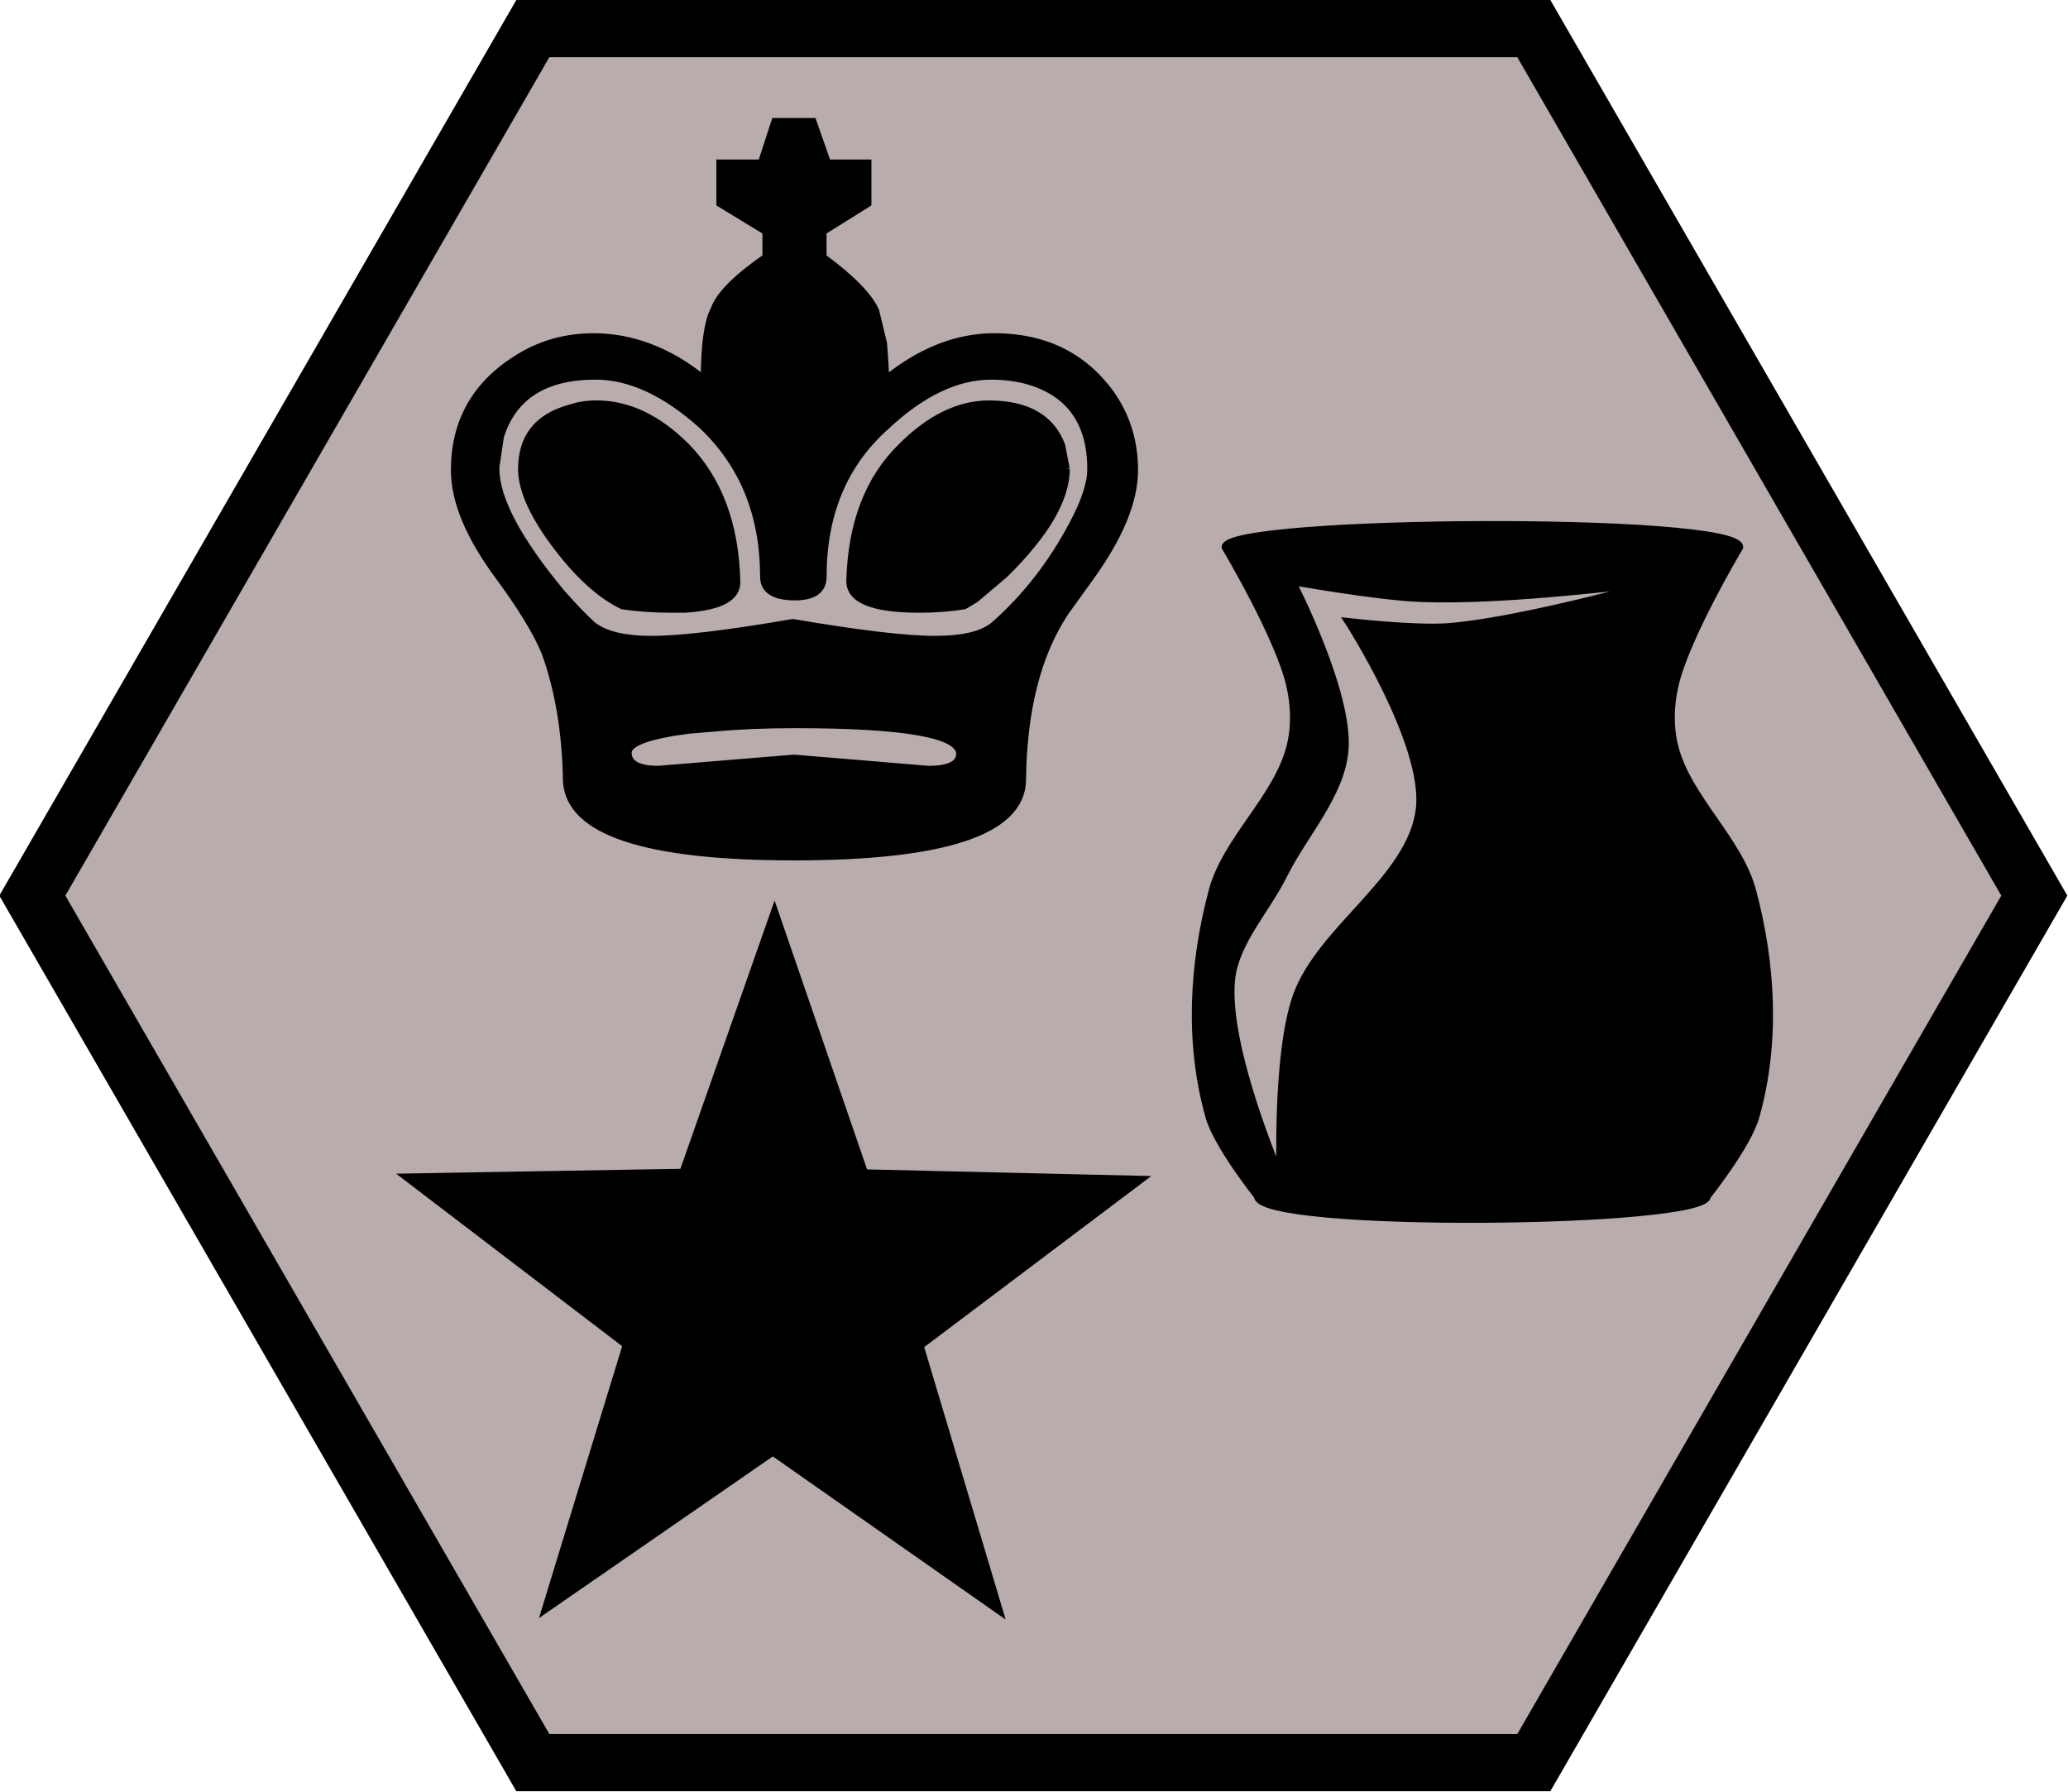
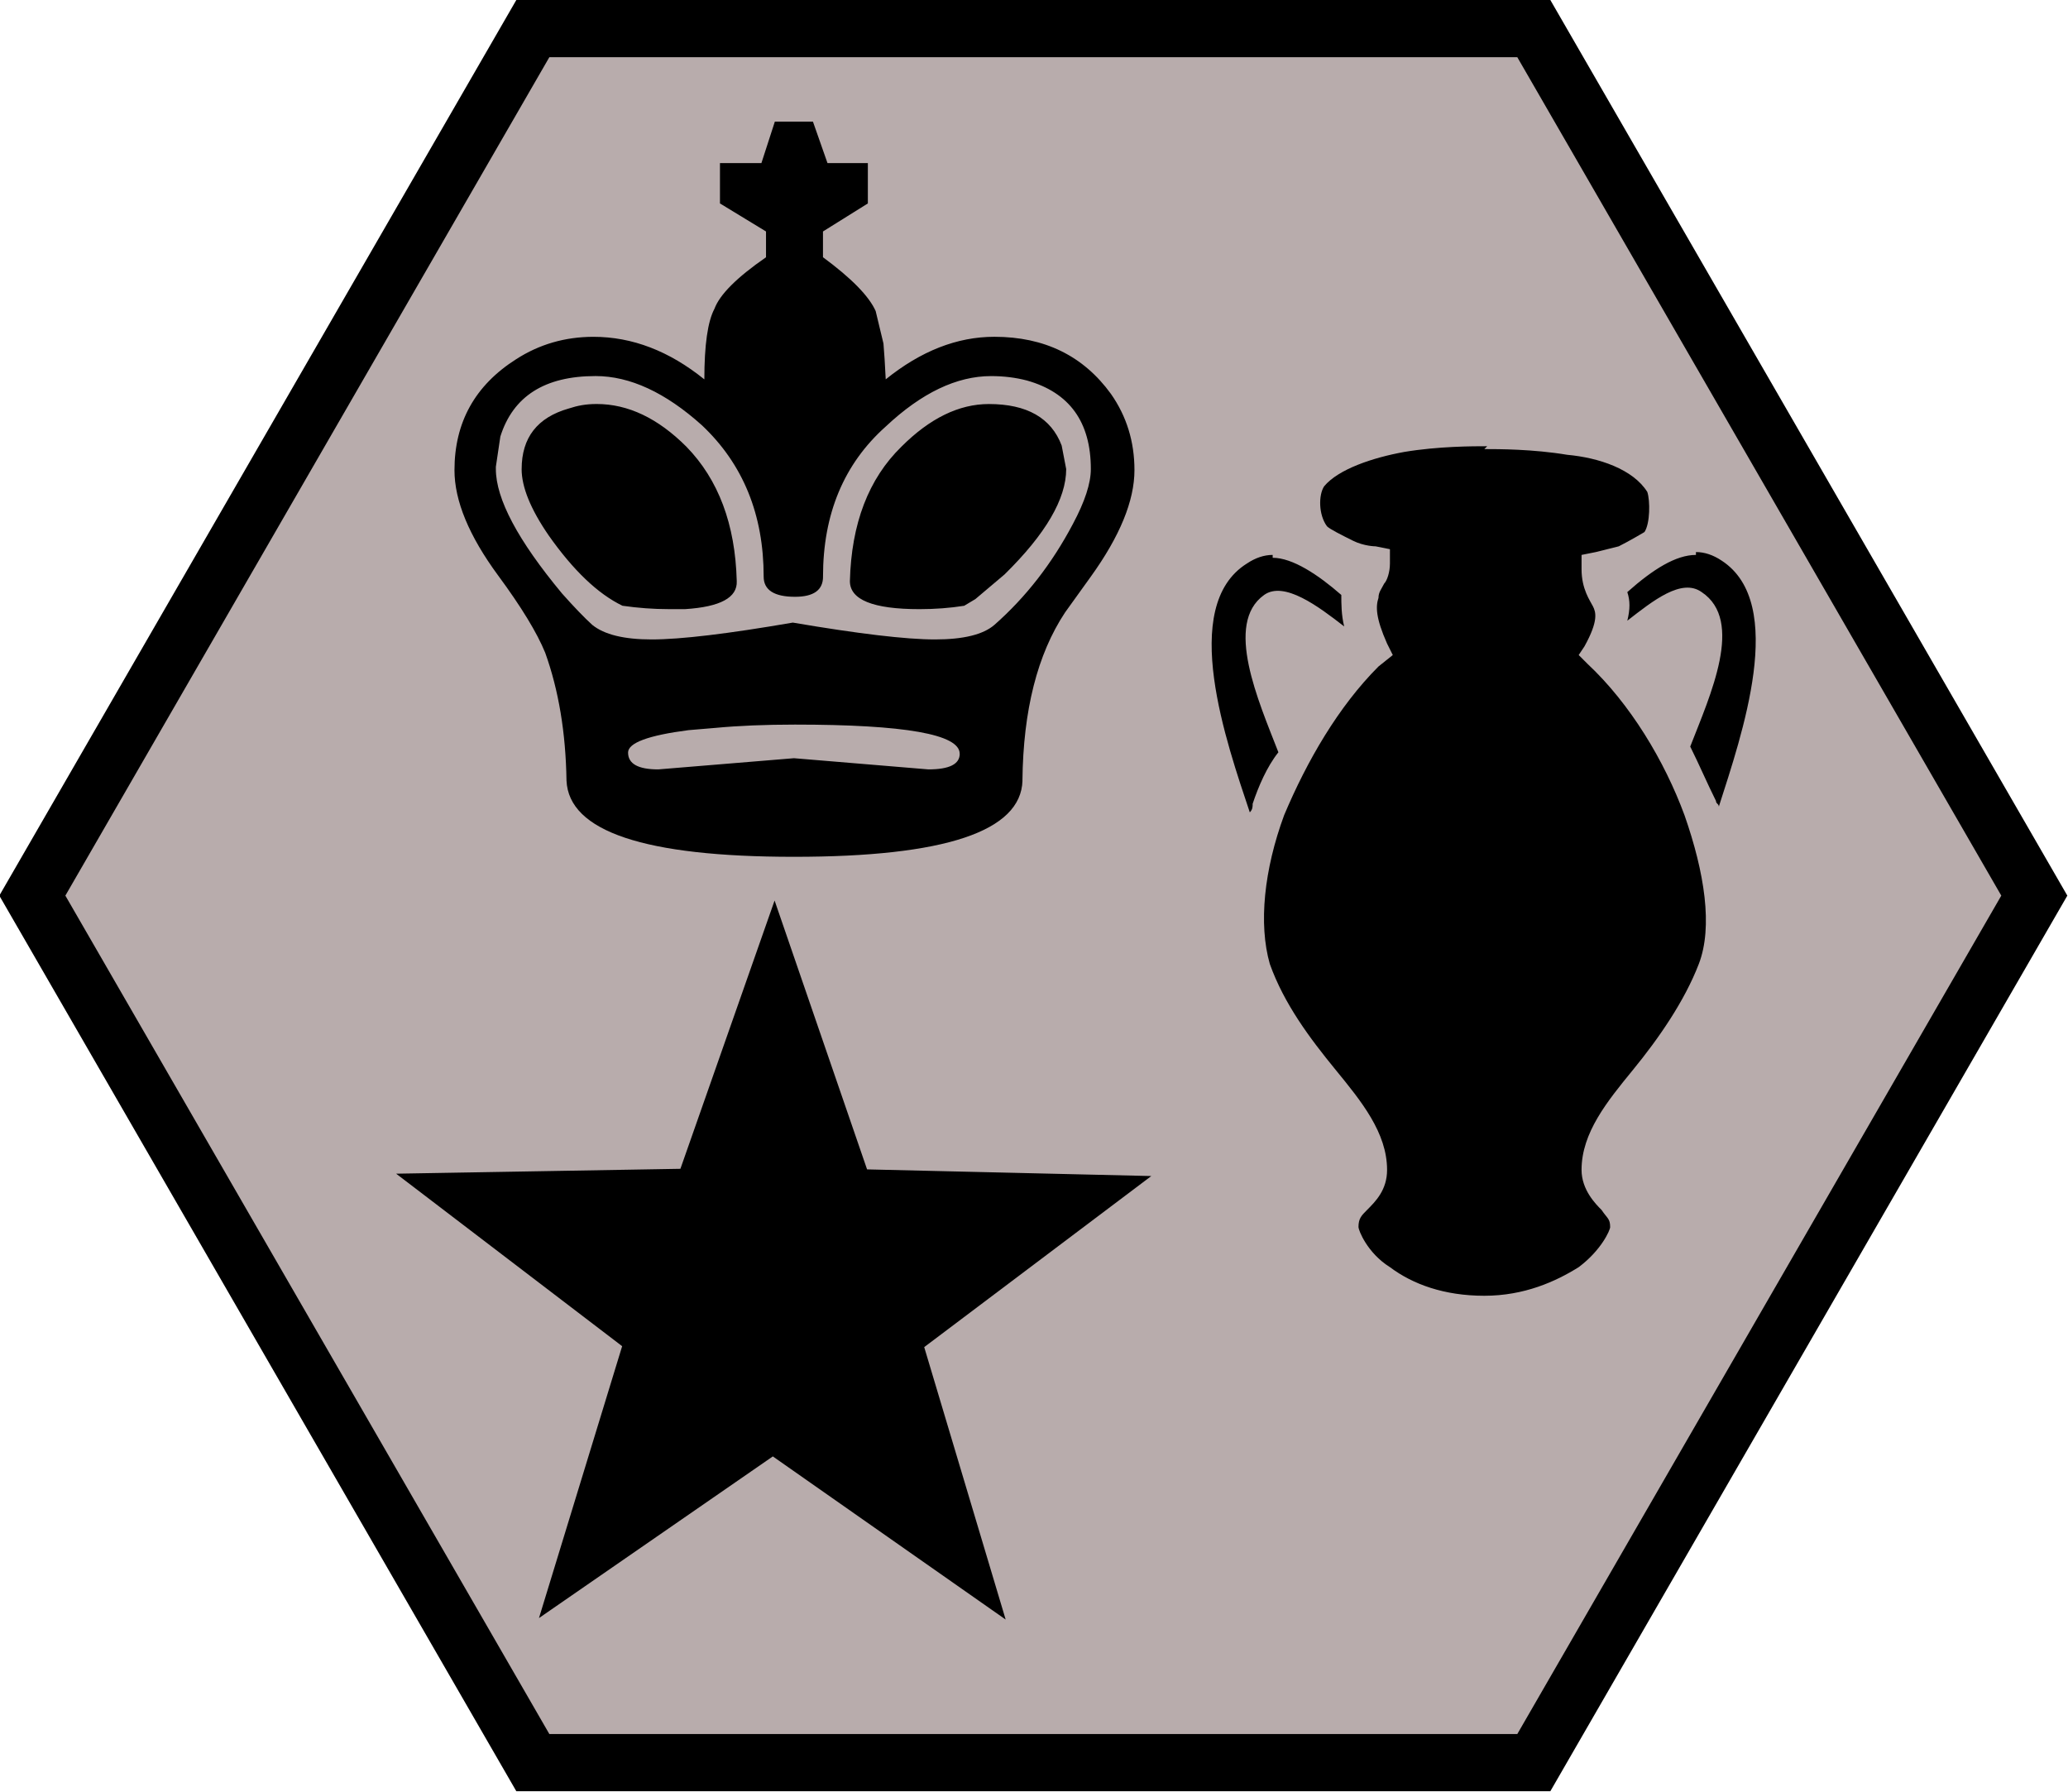
<svg xmlns="http://www.w3.org/2000/svg" height="62.622px" width="72.309px" viewbox="0 0 72.309 62.622">
  <polygon style="fill:#b8acac;stroke:#000000;stroke-width:2px" points="71.131,31.311 53.631,61.622 18.631,61.622 1.131,31.311 18.631,1.000 53.631,1.000" />
-   <path style="fill:#000000;stroke:#000000;stroke-width:0.25px" d="m 51.834,18.342 c -4.497,0.015 -8.994,0.292 -8.994,0.788 0,0 1.880,3.148 2.263,4.842 0.160,0.706 0.182,1.449 0,2.152 -0.462,1.784 -2.241,3.240 -2.716,5.022 -0.686,2.574 -0.836,5.324 -0.113,7.892 0.283,1.005 1.697,2.780 1.697,2.780 0,1.155 15.725,0.995 15.725,0 0,0 1.414,-1.775 1.697,-2.780 0.723,-2.567 0.573,-5.318 -0.113,-7.892 -0.475,-1.782 -2.255,-3.238 -2.717,-5.022 -0.182,-0.703 -0.160,-1.446 0,-2.152 0.383,-1.694 2.264,-4.842 2.264,-4.842 0,-0.554 -4.497,-0.802 -8.994,-0.788 z m -6.844,1.953 c 0,0 3.149,0.576 4.754,0.628 2.724,0.089 6.210,-0.345 8.150,-0.537 0,0 -4.758,1.331 -7.245,1.524 -1.167,0.090 -3.509,-0.179 -3.509,-0.179 0,0 2.760,4.278 2.491,6.547 -0.290,2.449 -3.457,4.179 -4.302,6.546 -0.721,2.019 -0.566,6.277 -0.566,6.277 0,0 -1.975,-4.570 -1.697,-6.905 0.153,-1.282 1.216,-2.389 1.811,-3.587 0.727,-1.462 2.023,-2.826 2.150,-4.394 C 47.190,24.218 45.216,20.385 45.216,20.385 L 44.990,20.295 Z" />
-   <path style="fill:#000000;stroke:#000000;stroke-width:0.25px" d="m 28.778,20.160 c 0,0.467 -0.325,0.704 -0.980,0.704 -0.728,0 -1.096,-0.237 -1.096,-0.704 0,-2.170 -0.719,-3.933 -2.155,-5.289 -1.280,-1.150 -2.521,-1.724 -3.722,-1.724 -1.776,0 -2.886,0.704 -3.330,2.115 l -0.157,1.056 v 0.079 c 0,1.044 0.771,2.495 2.312,4.349 0.418,0.470 0.771,0.838 1.058,1.099 0.418,0.340 1.110,0.510 2.076,0.510 1.019,0 2.664,-0.197 4.937,-0.589 2.297,0.391 3.957,0.589 4.974,0.589 0.992,0 1.684,-0.170 2.076,-0.510 1.099,-0.968 2.012,-2.142 2.743,-3.526 0.419,-0.783 0.628,-1.423 0.628,-1.921 0,-1.645 -0.747,-2.677 -2.234,-3.095 -0.391,-0.103 -0.810,-0.155 -1.253,-0.155 -1.202,0 -2.431,0.586 -3.684,1.763 -1.463,1.305 -2.194,3.056 -2.194,5.250 m 8.503,-3.763 c 0,1.044 -0.719,2.273 -2.155,3.684 l -1.020,0.862 -0.391,0.234 c -0.498,0.079 -1.020,0.118 -1.566,0.118 -1.621,0 -2.431,-0.328 -2.431,-0.980 0.052,-2.012 0.652,-3.578 1.803,-4.701 0.992,-0.992 2.012,-1.490 3.056,-1.490 1.332,0 2.182,0.486 2.546,1.451 l 0.158,0.822 m -3.724,9.951 c 0,-0.677 -1.912,-1.017 -5.760,-1.017 -1.043,0 -1.970,0.039 -2.780,0.115 l -0.940,0.079 c -1.410,0.182 -2.115,0.446 -2.115,0.783 0,0.395 0.353,0.589 1.058,0.589 l 4.742,-0.391 4.701,0.391 c 0.731,0 1.096,-0.182 1.096,-0.549 m 2.194,0.941 c -0.052,1.775 -2.716,2.664 -7.990,2.664 -5.225,0 -7.876,-0.889 -7.954,-2.665 -0.026,-1.672 -0.274,-3.159 -0.744,-4.467 -0.287,-0.704 -0.836,-1.605 -1.645,-2.701 -1.019,-1.384 -1.528,-2.613 -1.528,-3.684 0,-1.672 0.718,-2.965 2.155,-3.878 0.810,-0.522 1.711,-0.783 2.703,-0.784 1.358,0 2.651,0.496 3.879,1.488 0,-1.200 0.117,-2.023 0.353,-2.467 0.183,-0.496 0.783,-1.097 1.803,-1.802 V 8.092 L 25.174,7.112 V 5.702 h 1.449 l 0.470,-1.450 h 1.332 l 0.509,1.450 h 1.411 v 1.410 l -1.569 0.980 v 0.901 c 0.992,0.731 1.608,1.358 1.842,1.881 l 0.273,1.136 c 0.027,0.313 0.054,0.731 0.079,1.252 1.229,-0.991 2.495,-1.488 3.799,-1.488 1.751,0 3.111,0.666 4.076,1.997 0.549,0.783 0.822,1.672 0.822,2.664 0,1.071 -0.510,2.312 -1.526,3.724 l -0.901,1.253 c -0.968,1.463 -1.463,3.420 -1.490,5.875 M 18.240,16.397 c 0,-1.096 0.548,-1.803 1.645,-2.115 0.313,-0.103 0.60,-0.158 0.979,-0.158 1.097,0 2.142,0.498 3.134,1.490 1.123,1.150 1.711,2.716 1.763,4.701 0.027,0.577 -0.574,0.901 -1.802,0.980 h -0.588 c -0.523,0 -1.058,-0.039 -1.606,-0.118 -0.862,-0.416 -1.724,-1.241 -2.586,-2.467 -0.627,-0.913 -0.940,-1.684 -0.940,-2.312" />
+   <path style="fill:#000000;stroke:none" d="m 28.778,20.160 c 0,0.467 -0.325,0.704 -0.980,0.704 -0.728,0 -1.096,-0.237 -1.096,-0.704 0,-2.170 -0.719,-3.933 -2.155,-5.289 -1.280,-1.150 -2.521,-1.724 -3.722,-1.724 -1.776,0 -2.886,0.704 -3.330,2.115 l -0.157,1.056 v 0.079 c 0,1.044 0.771,2.495 2.312,4.349 0.418,0.470 0.771,0.838 1.058,1.099 0.418,0.340 1.110,0.510 2.076,0.510 1.019,0 2.664,-0.197 4.937,-0.589 2.297,0.391 3.957,0.589 4.974,0.589 0.992,0 1.684,-0.170 2.076,-0.510 1.099,-0.968 2.012,-2.142 2.743,-3.526 0.419,-0.783 0.628,-1.423 0.628,-1.921 0,-1.645 -0.747,-2.677 -2.234,-3.095 -0.391,-0.103 -0.810,-0.155 -1.253,-0.155 -1.202,0 -2.431,0.586 -3.684,1.763 -1.463,1.305 -2.194,3.056 -2.194,5.250 m 8.503,-3.763 c 0,1.044 -0.719,2.273 -2.155,3.684 l -1.020,0.862 -0.391,0.234 c -0.498,0.079 -1.020,0.118 -1.566,0.118 -1.621,0 -2.431,-0.328 -2.431,-0.980 0.052,-2.012 0.652,-3.578 1.803,-4.701 0.992,-0.992 2.012,-1.490 3.056,-1.490 1.332,0 2.182,0.486 2.546,1.451 l 0.158,0.822 m -3.724,9.951 c 0,-0.677 -1.912,-1.017 -5.760,-1.017 -1.043,0 -1.970,0.039 -2.780,0.115 l -0.940,0.079 c -1.410,0.182 -2.115,0.446 -2.115,0.783 0,0.395 0.353,0.589 1.058,0.589 l 4.742,-0.391 4.701,0.391 c 0.731,0 1.096,-0.182 1.096,-0.549 m 2.194,0.941 c -0.052,1.775 -2.716,2.664 -7.990,2.664 -5.225,0 -7.876,-0.889 -7.954,-2.665 -0.026,-1.672 -0.274,-3.159 -0.744,-4.467 -0.287,-0.704 -0.836,-1.605 -1.645,-2.701 -1.019,-1.384 -1.528,-2.613 -1.528,-3.684 0,-1.672 0.718,-2.965 2.155,-3.878 0.810,-0.522 1.711,-0.783 2.703,-0.784 1.358,0 2.651,0.496 3.879,1.488 0,-1.200 0.117,-2.023 0.353,-2.467 0.183,-0.496 0.783,-1.097 1.803,-1.802 V 8.092 L 25.174,7.112 V 5.702 h 1.449 l 0.470,-1.450 h 1.332 l 0.509,1.450 h 1.411 v 1.410 l -1.569 0.980 v 0.901 c 0.992,0.731 1.608,1.358 1.842,1.881 l 0.273,1.136 c 0.027,0.313 0.054,0.731 0.079,1.252 1.229,-0.991 2.495,-1.488 3.799,-1.488 1.751,0 3.111,0.666 4.076,1.997 0.549,0.783 0.822,1.672 0.822,2.664 0,1.071 -0.510,2.312 -1.526,3.724 l -0.901,1.253 c -0.968,1.463 -1.463,3.420 -1.490,5.875 M 18.240,16.397 c 0,-1.096 0.548,-1.803 1.645,-2.115 0.313,-0.103 0.60,-0.158 0.979,-0.158 1.097,0 2.142,0.498 3.134,1.490 1.123,1.150 1.711,2.716 1.763,4.701 0.027,0.577 -0.574,0.901 -1.802,0.980 h -0.588 c -0.523,0 -1.058,-0.039 -1.606,-0.118 -0.862,-0.416 -1.724,-1.241 -2.586,-2.467 -0.627,-0.913 -0.940,-1.684 -0.940,-2.312" />
  <path style="fill:#000000;stroke:#000000;stroke-width:0.25px" d="m 39.894,41.231 -7.723,5.817 2.770,9.263 -7.918,-5.547 -7.953,5.497 2.829,-9.245 -7.686,-5.865 9.667,-0.166 3.203,-9.122 3.145,9.142 z" />
+   <path style="fill:#000000;stroke:none" d="m 52.0,15.6 c -0.5,0 -1.7,0 -2.9,0.2 -1.1,0.2 -2.3,0.6 -2.8,1.2 -0.2,0.3 -0.2,1.0 0.1,1.4 0.1,0.1 0.5,0.3 0.9,0.5 0.4,0.2 0.8,0.2 0.8,0.2 l 0.5,0.1 v 0.5 c 0,0.3 -0.1,0.6 -0.2,0.7 -0.1,0.2 -0.2,0.3 -0.2,0.5 -0.1,0.3 -0.1,0.7 0.3,1.6 l 0.2,0.4 -0.5,0.4 c -1.4,1.4 -2.5,3.3 -3.3,5.2 -0.7,1.9 -0.9,3.8 -0.5,5.2 0.5,1.4 1.4,2.6 2.3,3.7 0.9,1.1 1.8,2.2 1.8,3.5 0,0.7 -0.4,1.1 -0.7,1.4 -0.2,0.2 -0.3,0.3 -0.3,0.6 0,0.1 0.3,0.9 1.1,1.4 0.8,0.6 1.9,1.0 3.3,1.0 1.4,0 2.5,-0.5 3.3,-1.0 0.8,-0.6 1.1,-1.3 1.1,-1.4 0,-0.3 -0.1,-0.3 -0.3,-0.6 -0.2,-0.2 -0.7,-0.7 -0.7,-1.4 0,-1.3 0.9,-2.4 1.8,-3.5 0.9,-1.1 1.8,-2.4 2.3,-3.7 0.5,-1.3 0.2,-3.2 -0.5,-5.2 -0.7,-1.9 -1.9,-3.9 -3.4,-5.3 l -0.3,-0.3 0.2,-0.3 c 0.5,-0.9 0.4,-1.2 0.3,-1.4 -0.1,-0.2 -0.4,-0.6 -0.4,-1.3 v -0.5 l 0.5,-0.1 c 0,0 0.4,-0.1 0.8,-0.2 0.4,-0.2 0.9,-0.5 0.9,-0.5 0.2,-0.3 0.2,-1.1 0.1,-1.4 C 57.1,16.4 55.9,16.0 54.8,15.9 53.6,15.7 52.4,15.7 51.9,15.7 Z m -7.5,3.8 c -0.3,0 -0.6,0.1 -0.9,0.3 -2.4,1.5 -0.7,6.3 0.1,8.7 0.1,-0.1 0.1,-0.2 0.1,-0.3 0.2,-0.6 0.5,-1.3 0.9,-1.8 -0.7,-1.8 -1.9,-4.5 -0.5,-5.5 0.7,-0.5 1.9,0.4 2.8,1.1 -0.1,-0.4 -0.1,-0.8 -0.1,-1.1 -0.8,-0.7 -1.7,-1.3 -2.4,-1.3 z m 14.8,0 c -0.7,0 -1.5,0.5 -2.4,1.3 0.1,0.3 0.1,0.6 0,1.0 0.9,-0.7 1.9,-1.5 2.6,-1.0 1.5,1.0 0.3,3.6 -0.4,5.4 0.3,0.6 0.6,1.3 0.9,1.9 0,0.1 0.1,0.1 0.1,0.2 0.8,-2.5 2.4,-7.1 0.1,-8.6 -0.3,-0.2 -0.6,-0.3 -0.9,-0.3 z" id="path51" />
</svg>
